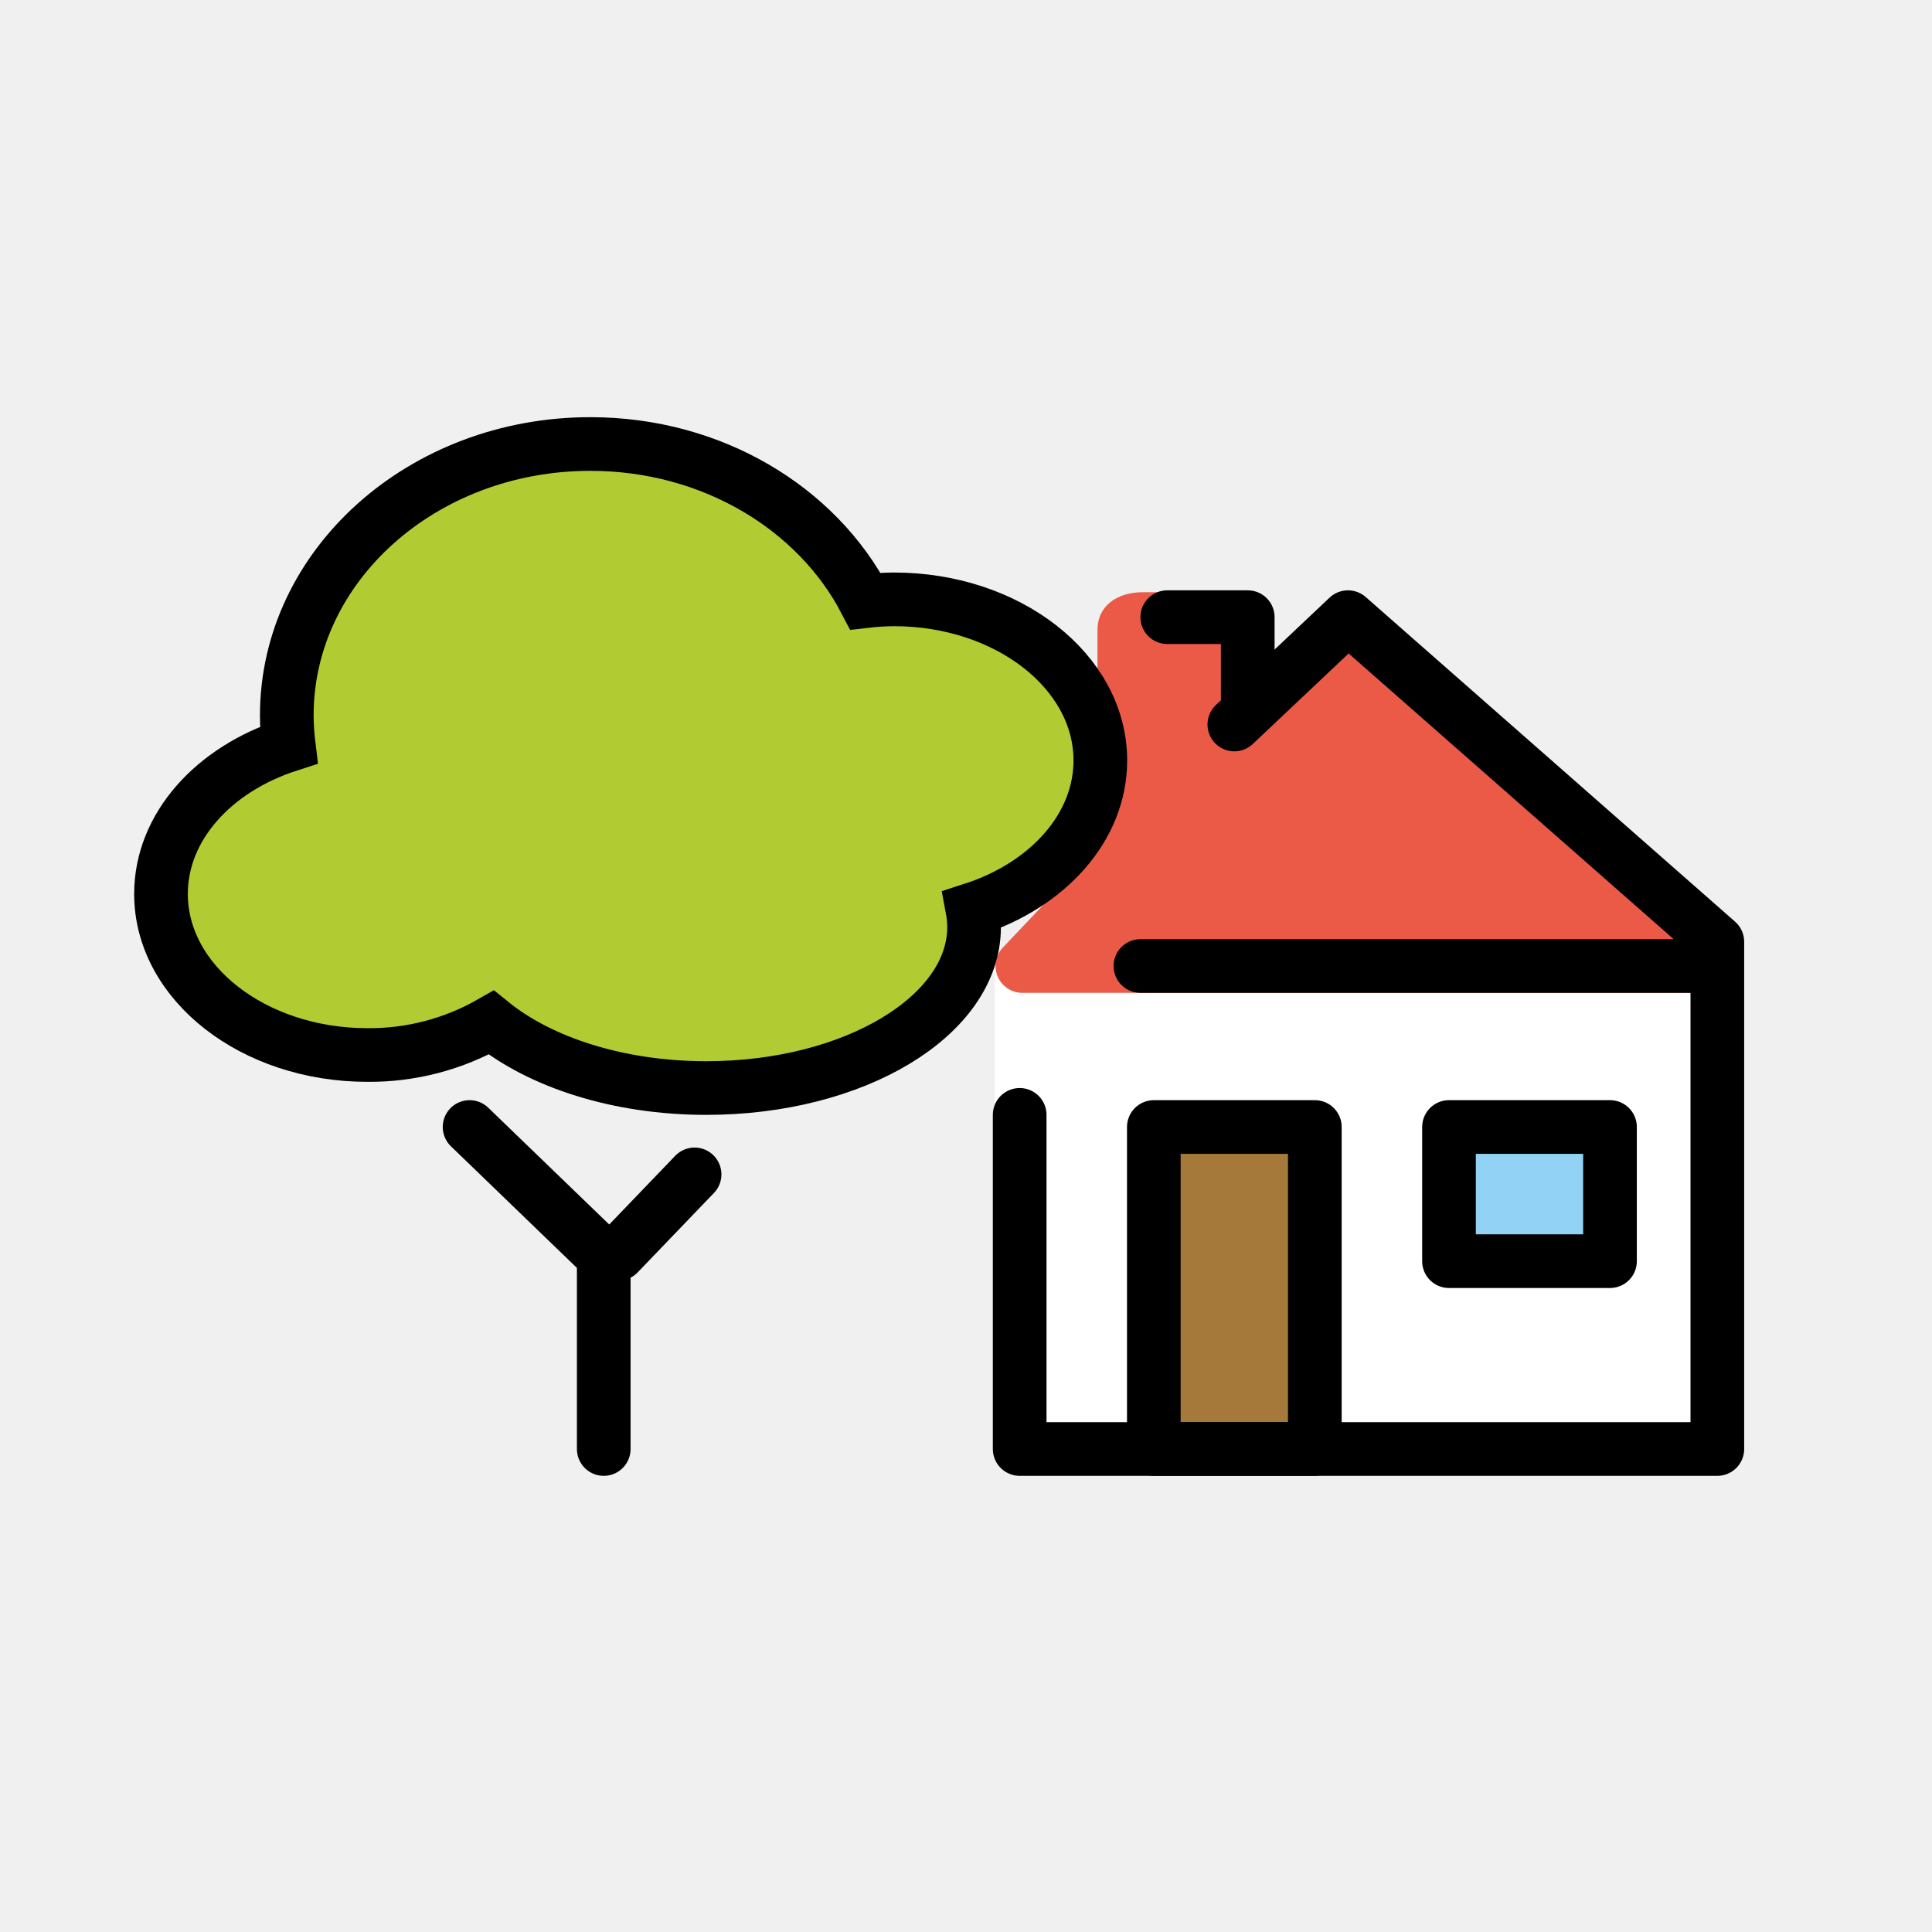
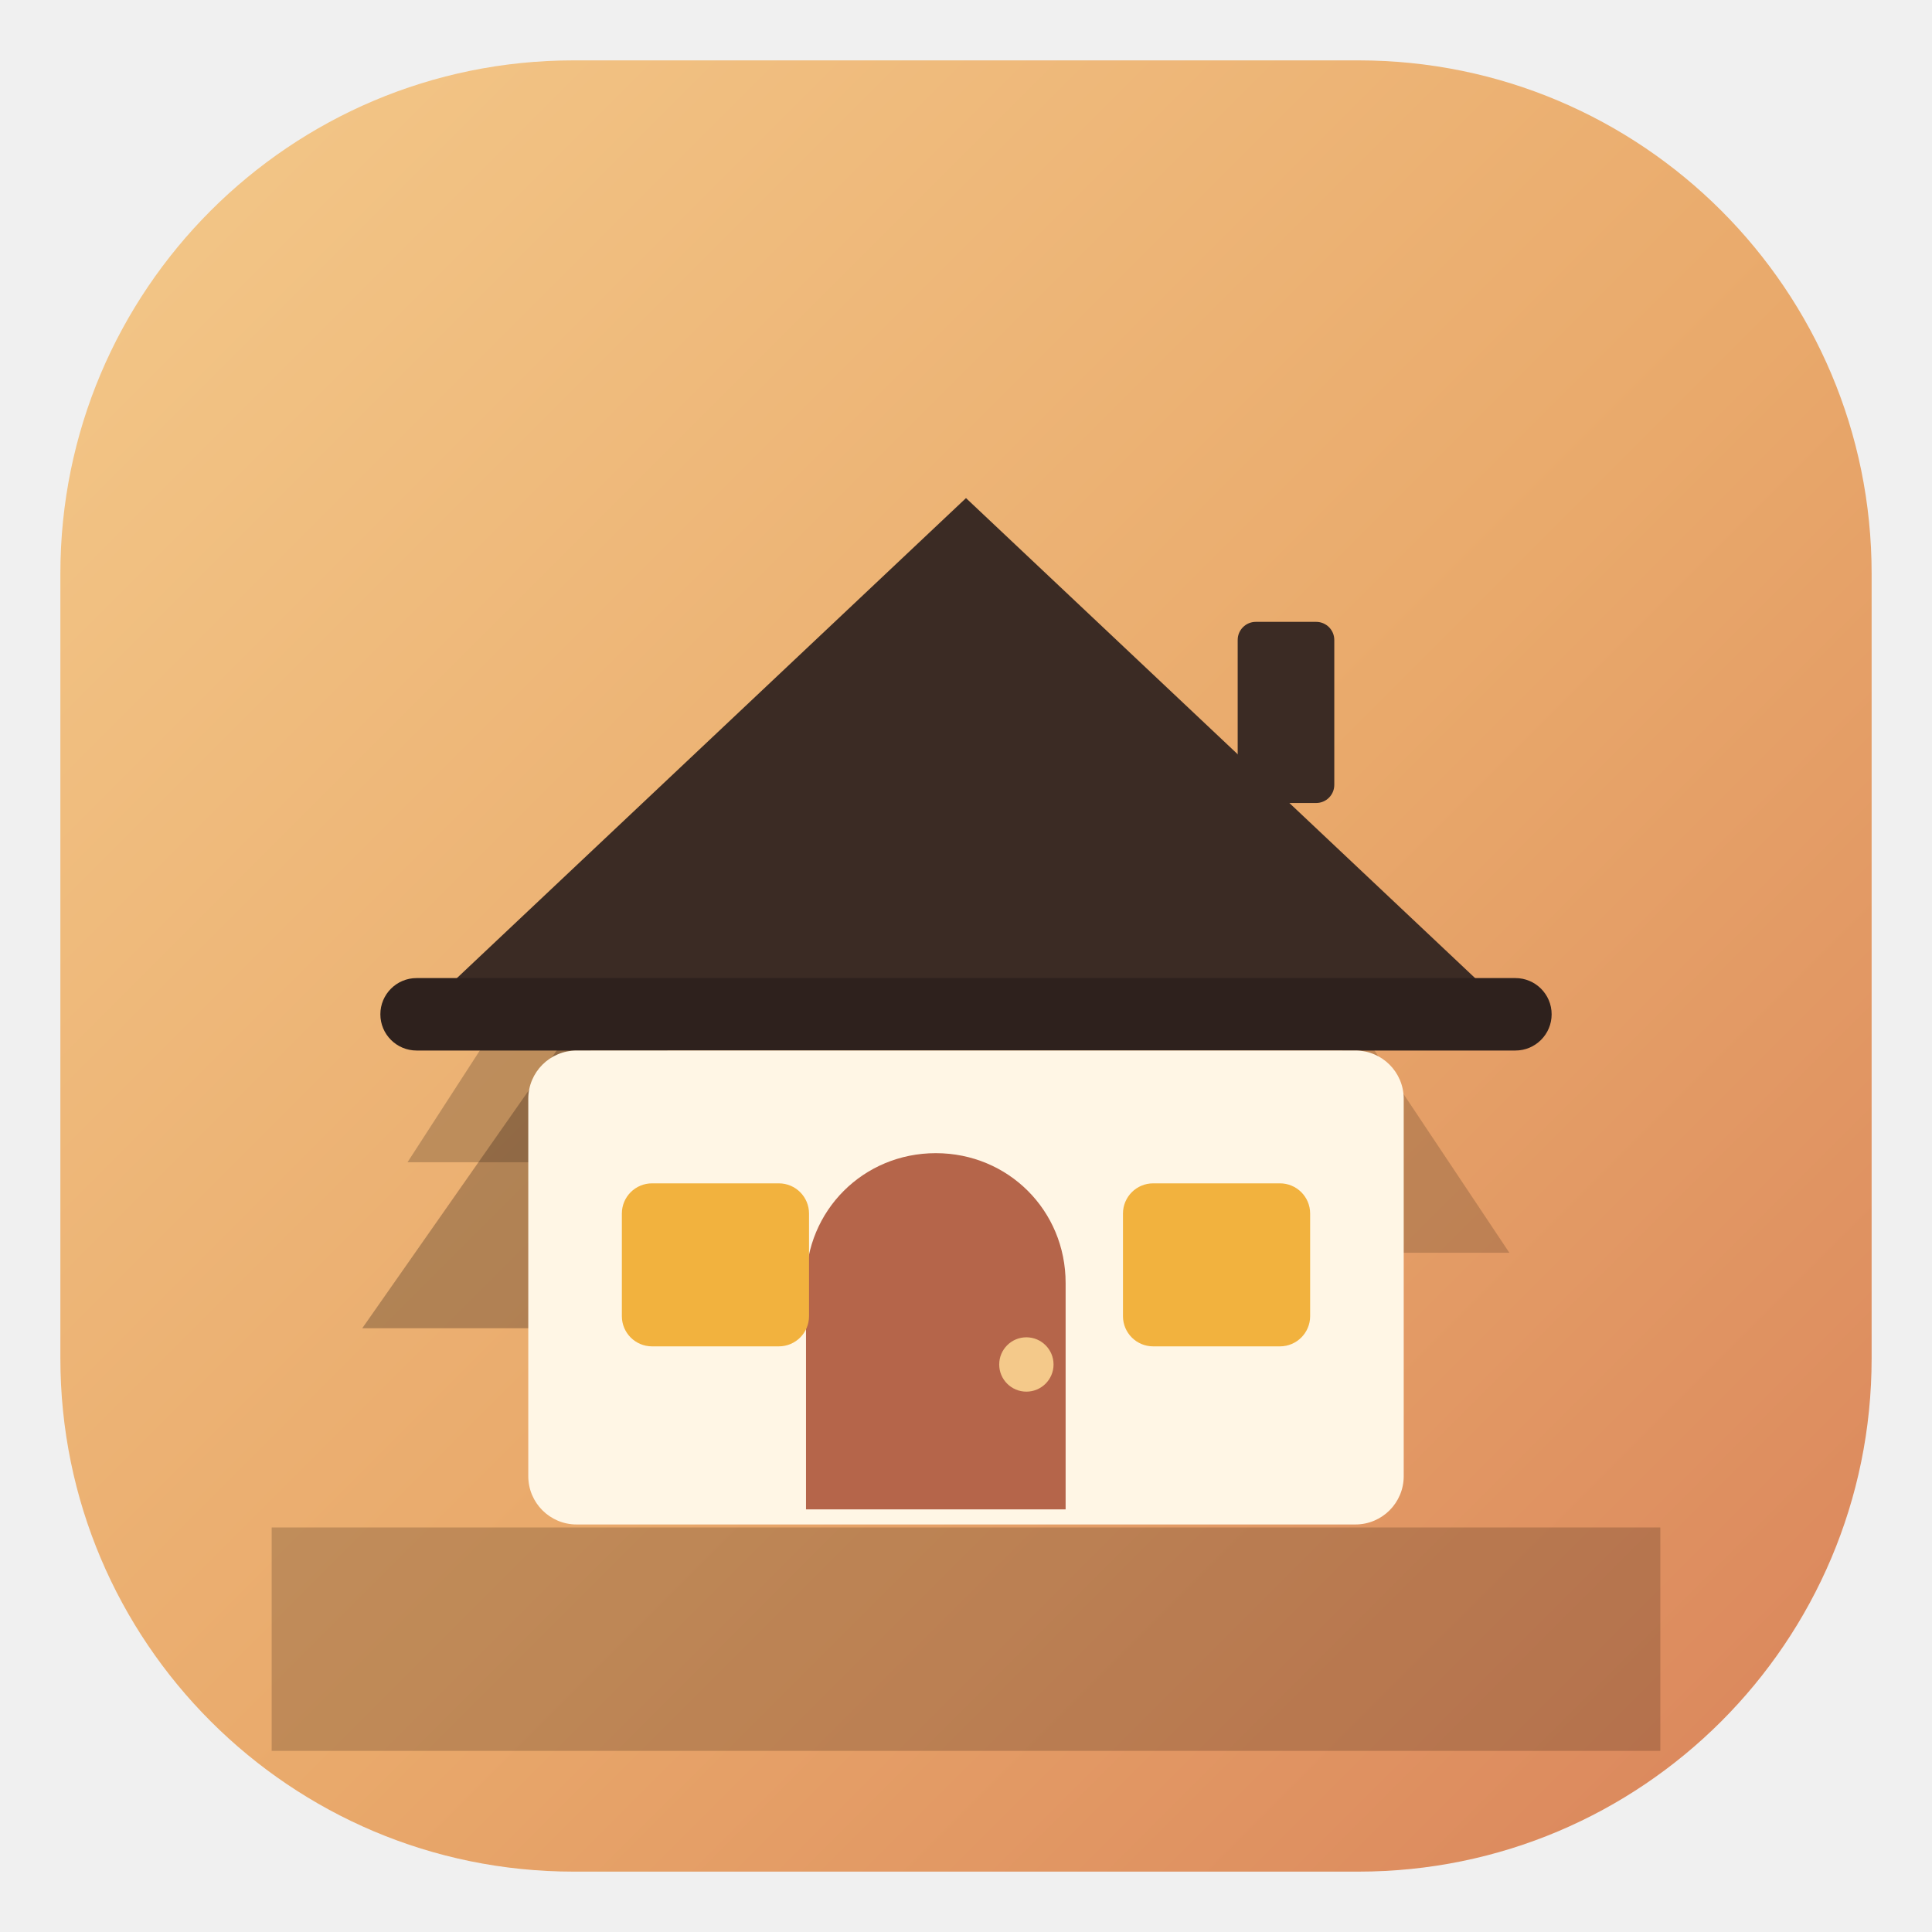
- <svg xmlns="http://www.w3.org/2000/svg" id="emoji" viewBox="0 0 72 72" version="1.1">
-   <g id="color">
-     <rect x="37.075" y="36.053" width="26.884" height="18.114" fill="#FFFFFF" />
-     <polygon fill="#EA5A47" stroke="#EA5A47" stroke-linecap="round" stroke-linejoin="round" stroke-miterlimit="10" stroke-width="2" points="50.235,23.2 38.1,36 63.5,36" />
-     <path fill="#EA5A47" d="M47.3,26l-6.4,6.059v-8.573c0-0.931,0.755-1.416,1.686-1.416h3.028 c0.931,0,1.686,0.485,1.686,1.416C47.3,23.486,47.3,26,47.3,26z" />
-     <rect x="43" y="42" width="6" height="12" fill="#A57939" />
-     <rect x="54" y="42" width="6" height="5" fill="#92D3F5" />
-     <path fill="#B1CC33" d="M41.006,28.339c0-3.312-3.445-6.003-7.694-6.003c-0.355,0.003-0.71,0.025-1.062,0.066 c-1.8-3.455-5.707-5.855-10.25-5.855c-6.248,0-11.312,4.529-11.312,10.114c0.001,0.369,0.025,0.738,0.07,1.104 C7.966,28.666,6,30.81,6,33.314c0,3.312,3.445,6.003,7.694,6.003c1.615,0.014,3.206-0.402,4.614-1.207 c1.818,1.477,4.726,2.438,8.015,2.438c5.511,0,9.978-2.688,9.978-6.003c-0.001-0.219-0.021-0.438-0.061-0.653 C39.036,32.99,41.006,30.845,41.006,28.339z" />
-   </g>
-   <g id="hair" />
-   <g id="skin" />
-   <g id="skin-shadow" />
-   <g id="line">
-     <polyline fill="none" stroke="#000000" stroke-linecap="round" stroke-linejoin="round" stroke-miterlimit="10" stroke-width="2" points="46,27 50.235,23 64,35.098 64,54 38,54 38,41.548" />
-     <rect x="43" y="42" width="6" height="12" fill="none" stroke="#000000" stroke-linecap="round" stroke-linejoin="round" stroke-miterlimit="10" stroke-width="2" />
-     <rect x="54" y="42" width="6" height="5" fill="none" stroke="#000000" stroke-linecap="round" stroke-linejoin="round" stroke-miterlimit="10" stroke-width="2" />
-     <polyline fill="none" stroke="#000000" stroke-linecap="round" stroke-linejoin="round" stroke-miterlimit="10" stroke-width="2" points="43.5,23 46.5,23 46.5,26" />
-     <path fill="none" stroke="#000000" stroke-miterlimit="10" stroke-width="2" d="M31.245,39.34" />
-     <polyline fill="none" stroke="#000000" stroke-linecap="round" stroke-linejoin="round" stroke-width="2" points="22.5,54 22.5,46.827 17.5,42" />
-     <line x1="23.041" x2="25.885" y1="46.727" y2="43.766" fill="none" stroke="#000000" stroke-linecap="round" stroke-linejoin="round" stroke-width="2" />
-     <path fill="none" stroke="#000000" stroke-linecap="round" stroke-miterlimit="10" stroke-width="2" d="M41.006,28.339 c0-3.312-3.445-6.003-7.694-6.003c-0.355,0.003-0.71,0.025-1.062,0.066c-1.8-3.455-5.707-5.855-10.25-5.855 c-6.248,0-11.312,4.529-11.312,10.114c0.001,0.369,0.025,0.738,0.07,1.104C7.966,28.666,6,30.81,6,33.314 c0,3.312,3.445,6.003,7.694,6.003c1.615,0.014,3.206-0.402,4.614-1.207c1.818,1.477,4.726,2.438,8.015,2.438 c5.511,0,9.978-2.688,9.978-6.003c-0.001-0.219-0.021-0.438-0.061-0.653 C39.036,32.99,41.006,30.845,41.006,28.339z" />
-     <line x1="63.5" x2="42.5" y1="36" y2="36" fill="none" stroke="#000000" stroke-linecap="round" stroke-linejoin="round" stroke-miterlimit="10" stroke-width="2" />
+ <svg xmlns="http://www.w3.org/2000/svg" viewBox="0 0 64 64" role="img" aria-label="Etar's Note Cabin">
+   <defs>
+     <linearGradient id="cabinBadge" x1="0" y1="0" x2="1" y2="1">
+       <stop offset="0" stop-color="#F4C98A" />
+       <stop offset="0.55" stop-color="#E9A96B" />
+       <stop offset="1" stop-color="#D9835B" />
+     </linearGradient>
+     <clipPath id="cabinClip">
+       <rect x="2" y="2" width="60" height="60" rx="17" ry="17" />
+     </clipPath>
+   </defs>
+   <rect x="2" y="2" width="60" height="60" rx="17" ry="17" fill="url(#cabinBadge)" />
+   <g clip-path="url(#cabinClip)">
+     <path d="M13.5 38.5 19 30l5.5 8.5H13.5Z" fill="rgba(41,26,17,0.24)" />
+     <path d="M40 41.5 45 34l5 7.5H40Z" fill="rgba(41,26,17,0.20)" />
+     <path d="M12 44 19 34l7 10H12Z" fill="rgba(41,26,17,0.30)" />
+     <rect x="18" y="44" width="2" height="4" fill="rgba(41,26,17,0.30)" />
+     <rect x="41" y="20.6" width="3.2" height="6" rx="0.6" fill="#3B2B24" />
+     <path d="M32 16.5 49.5 33h-35L32 16.5Z" fill="#3B2B24" />
+     <rect x="12.6" y="32.4" width="38.8" height="2.4" rx="1.2" fill="#2E211D" />
+     <rect x="17.5" y="34.8" width="29" height="15.7" rx="1.6" fill="#FFF6E5" />
+     <path d="M31 38.2c2.4 0 4.3 1.9 4.3 4.3V50h-8.6v-7.5c0-2.4 1.9-4.3 4.3-4.3Z" fill="#B5654A" />
+     <circle cx="34" cy="45.2" r="0.9" fill="#F4C98A" />
+     <rect x="20.6" y="39.2" width="6.2" height="5.4" rx="1" fill="#F2B23E" />
+     <rect x="37.2" y="39.2" width="6.2" height="5.4" rx="1" fill="#F2B23E" />
+     <path d="M9 50.6h46v7.4H9z" fill="rgba(41,26,17,0.22)" />
  </g>
</svg>
